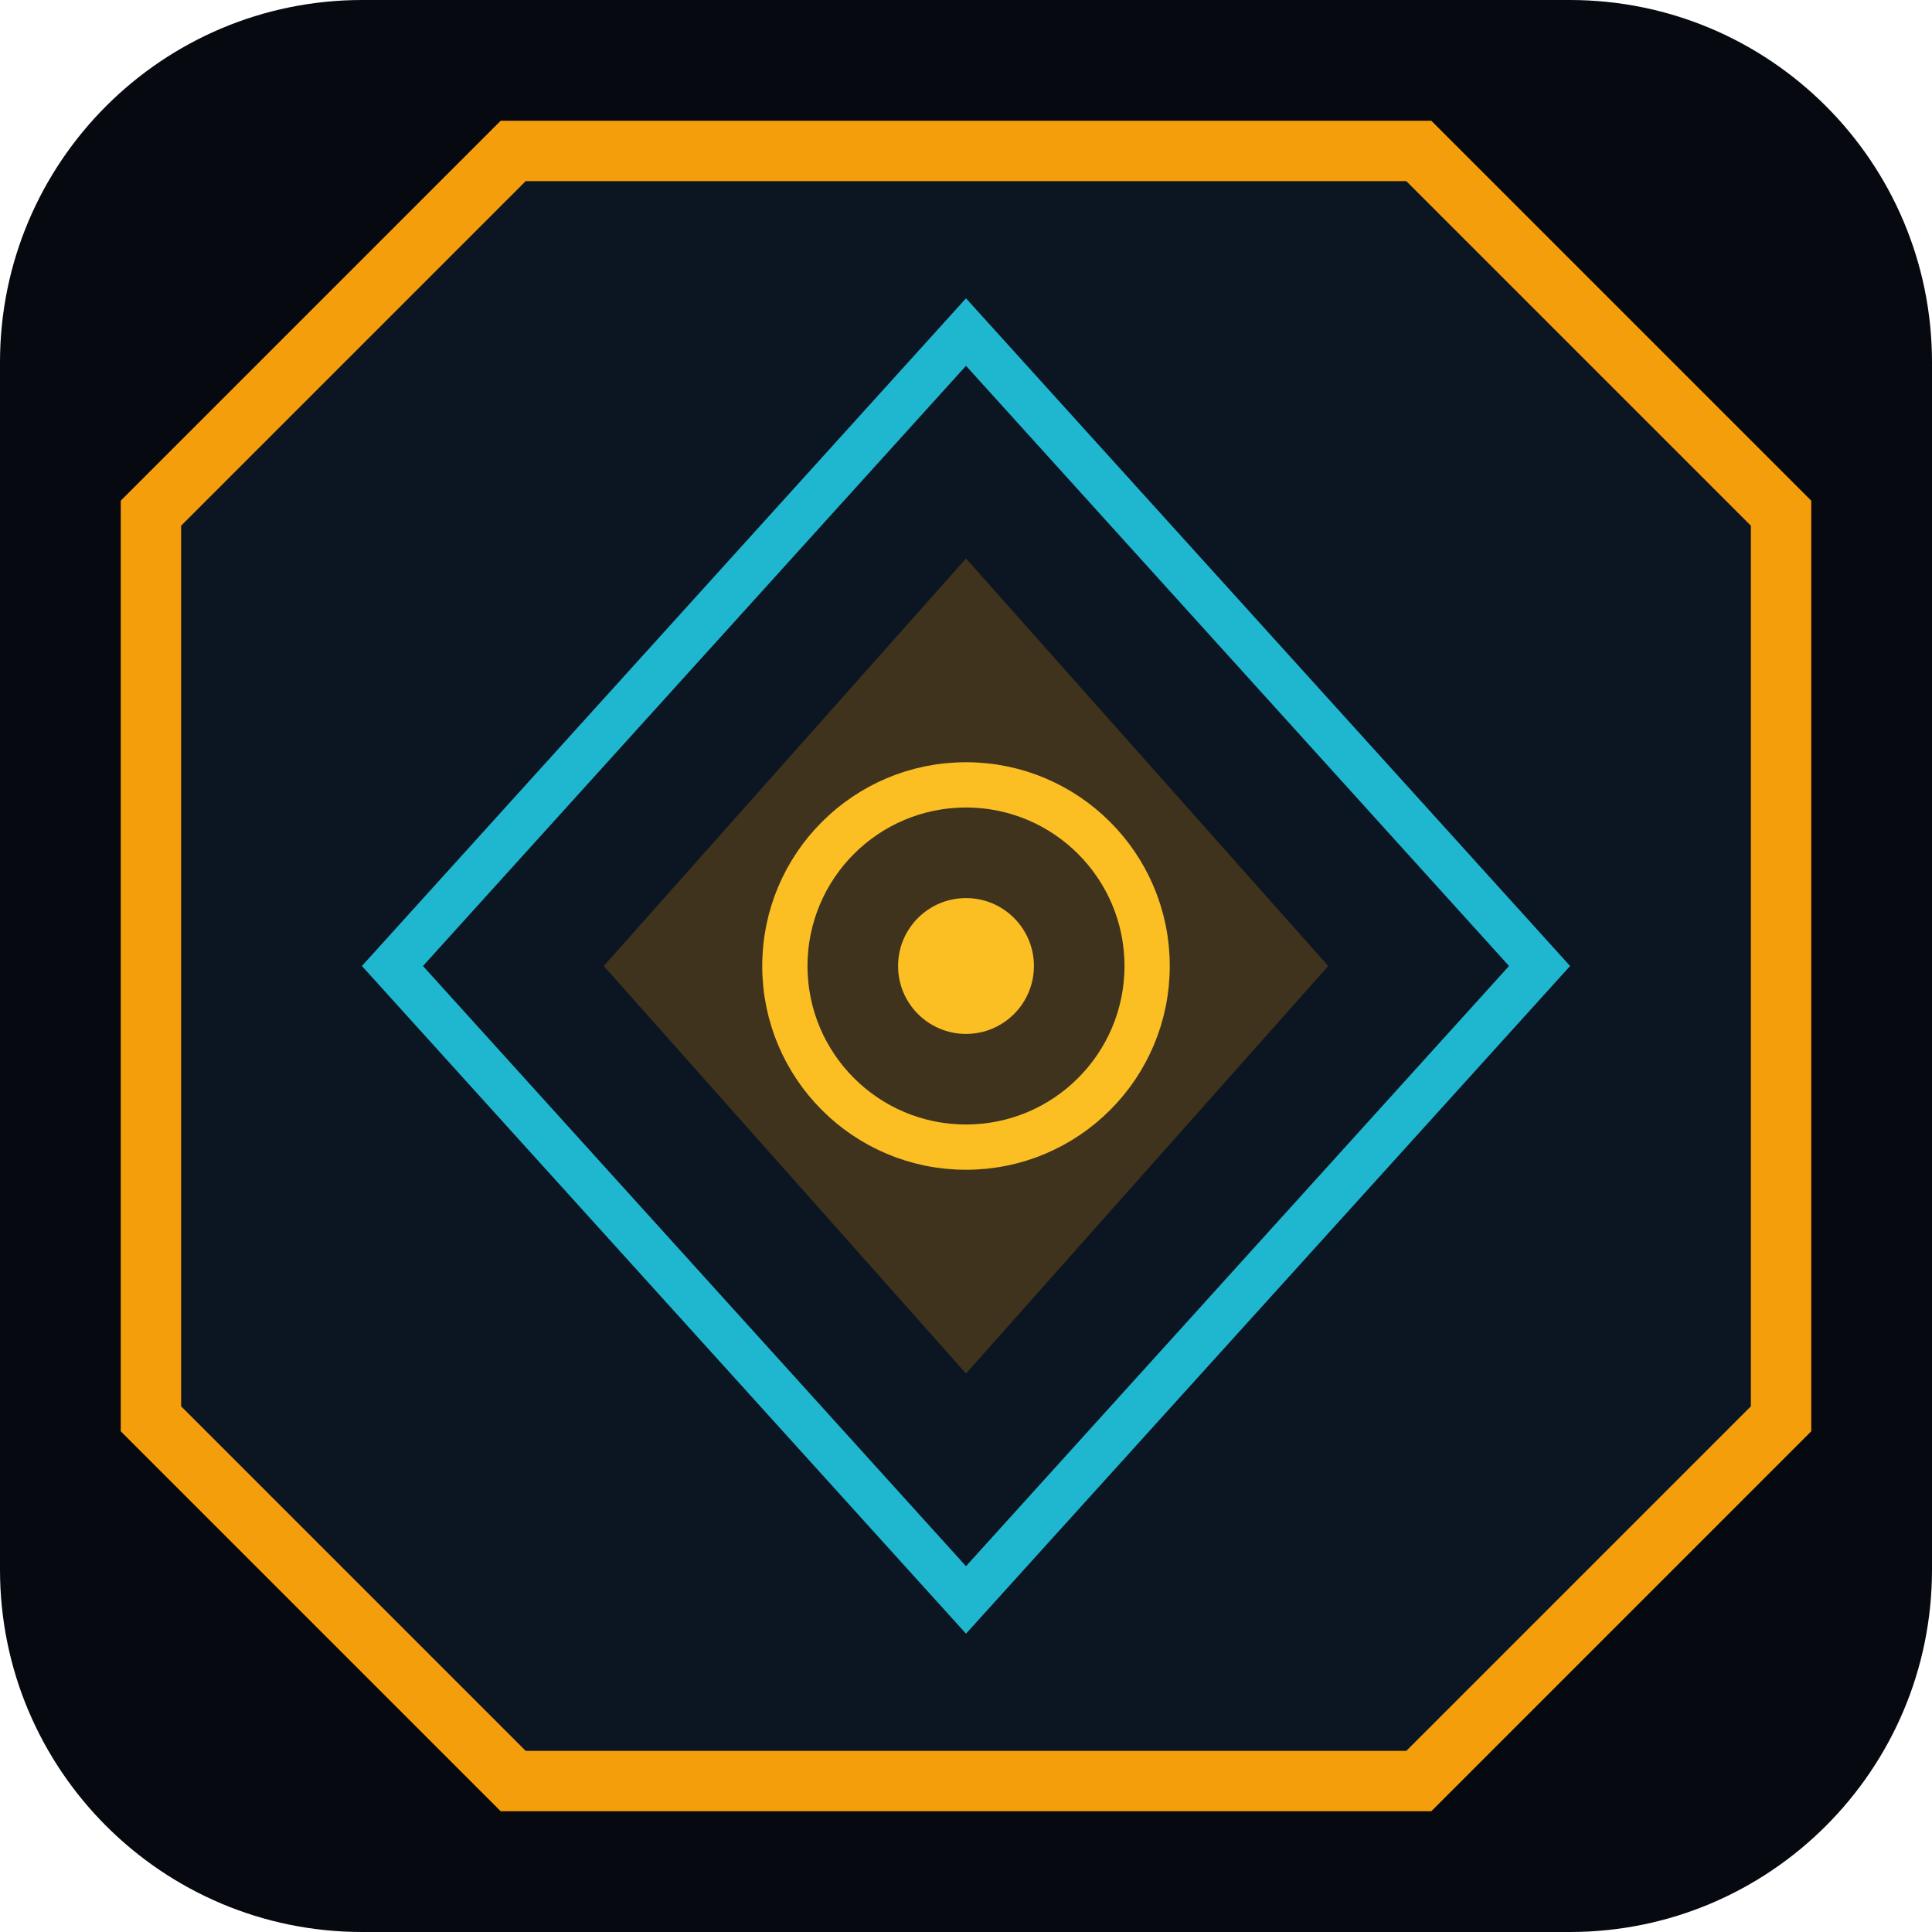
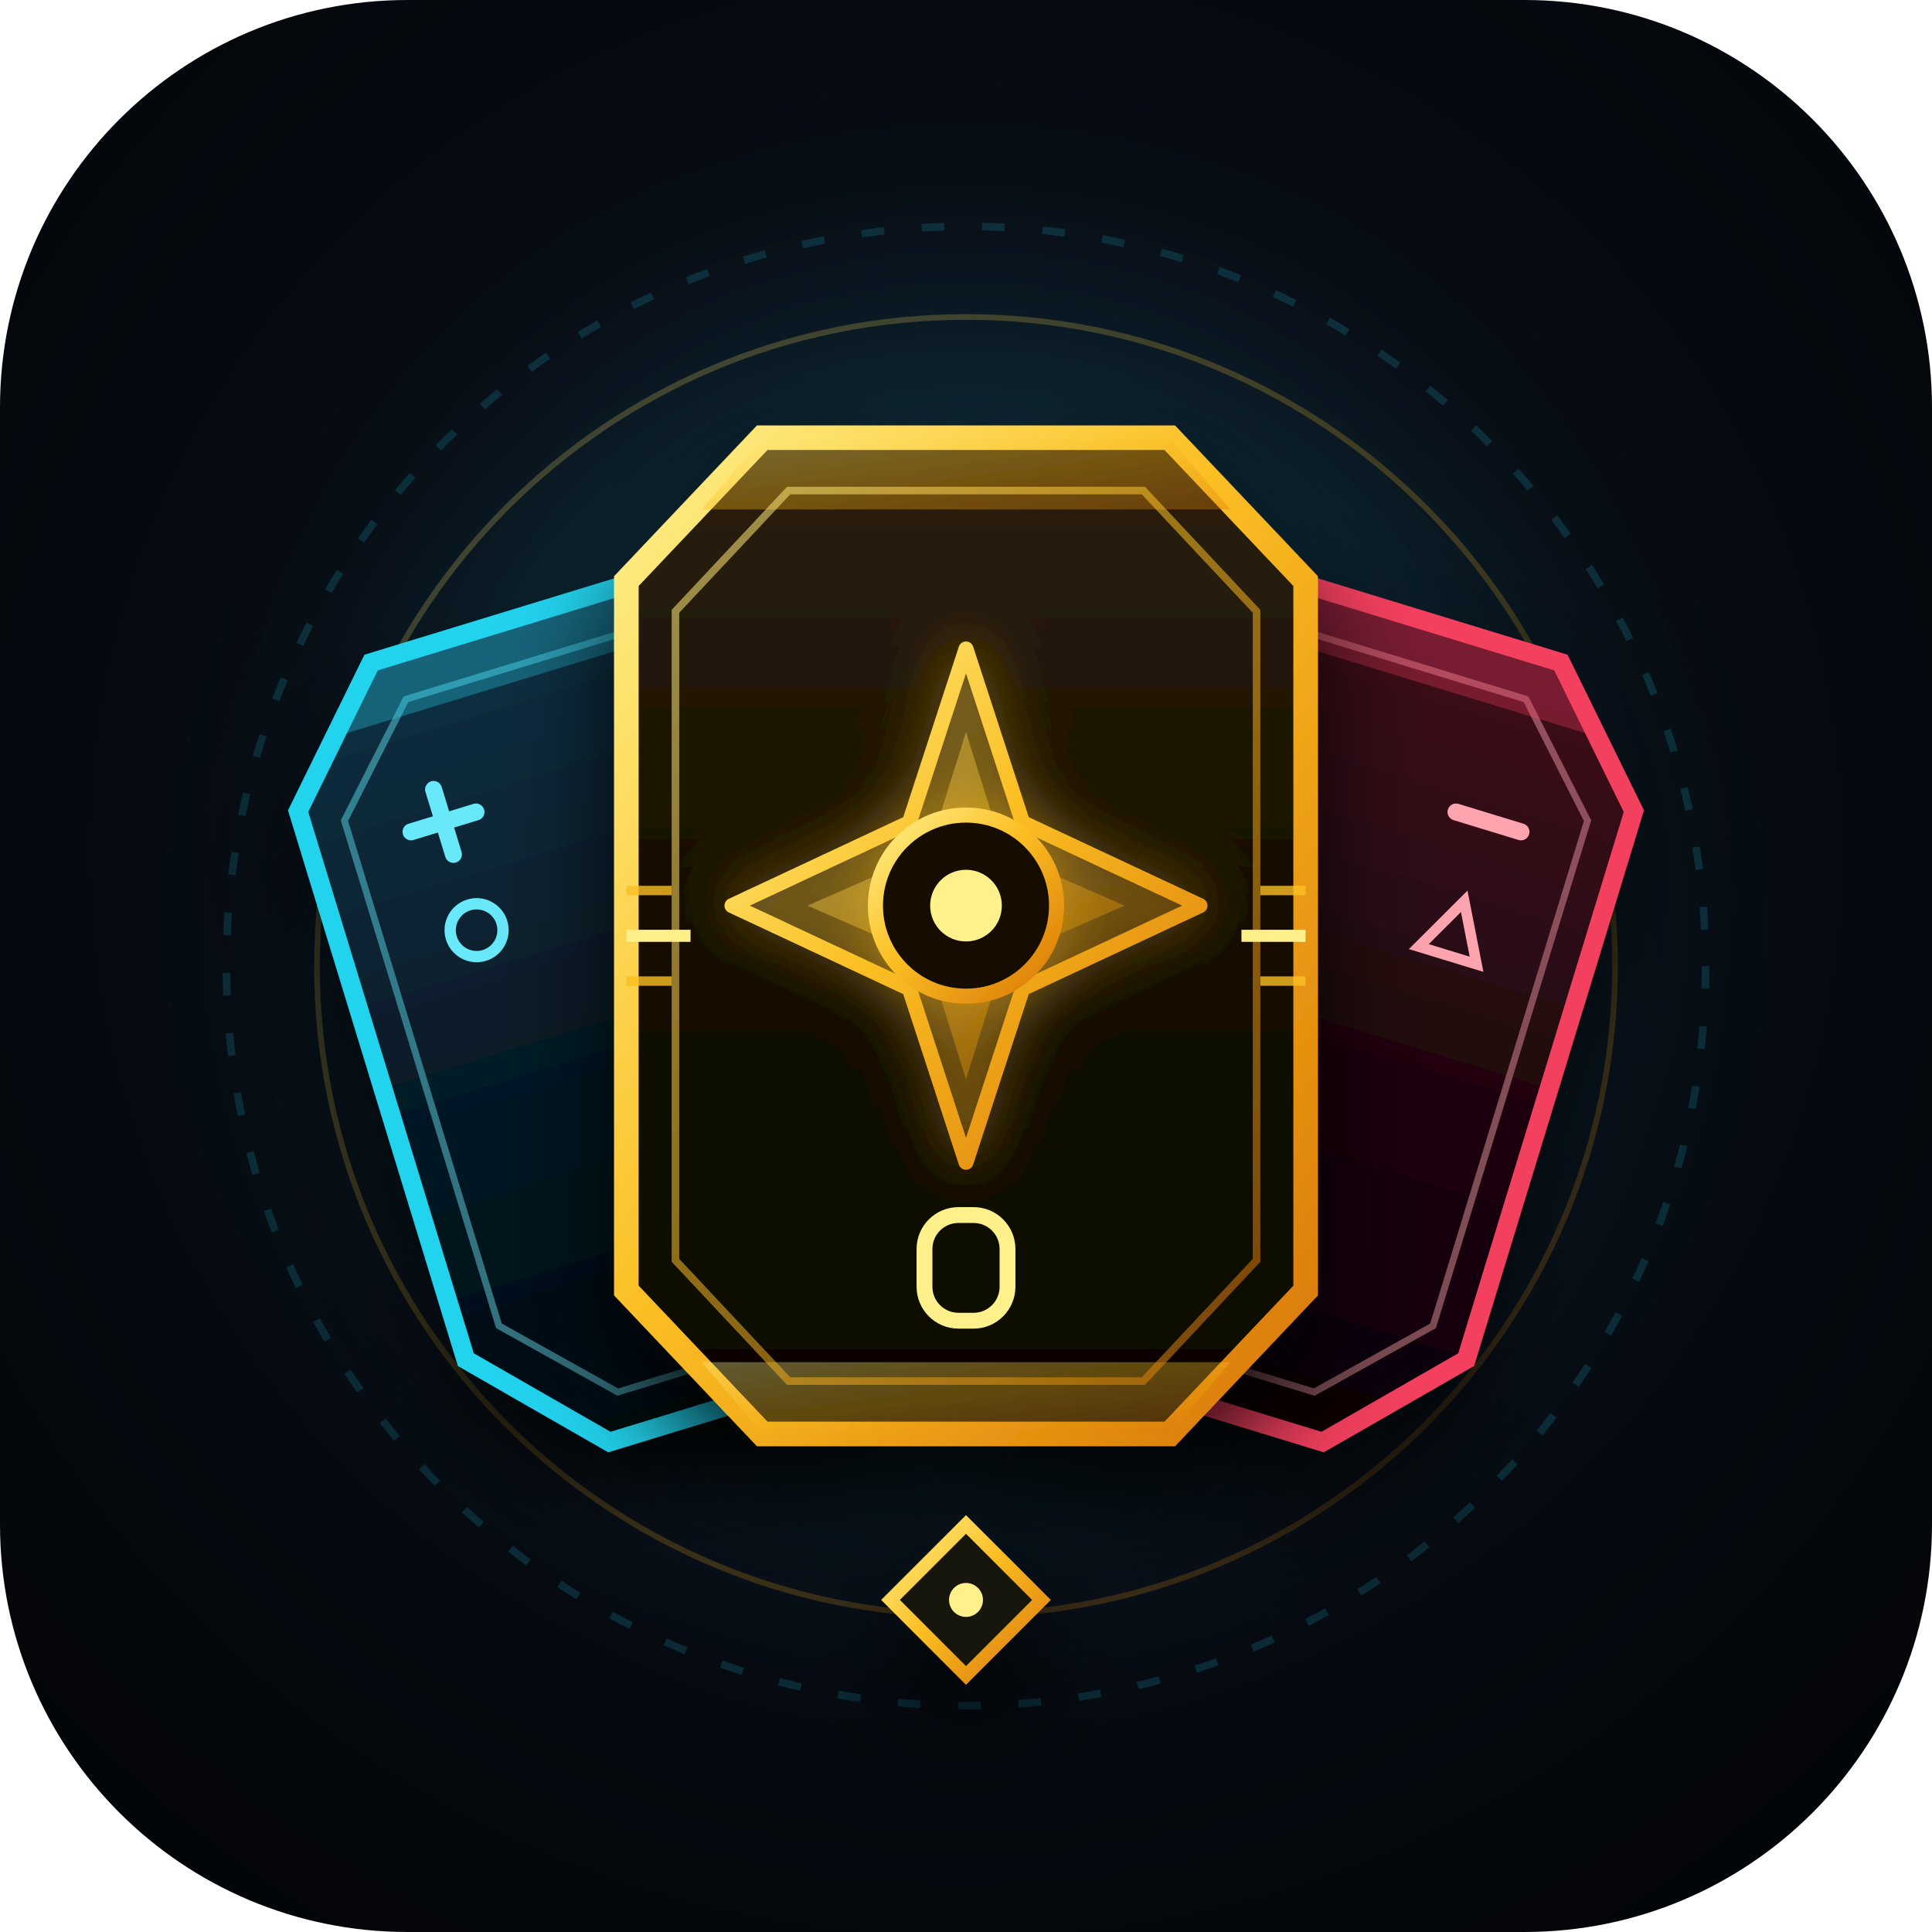
- <svg xmlns="http://www.w3.org/2000/svg" viewBox="0 0 256 256">
-   <rect width="256" height="256" rx="48" fill="#060910" />
-   <polygon points="68,20 188,20 236,68 236,188 188,236 68,236 20,188 20,68" fill="#0c1522" stroke="#f59e0b" stroke-width="8" />
-   <polygon points="128,44 204,128 128,212 52,128" fill="none" stroke="#22d3ee" stroke-width="6" opacity="0.85" />
-   <polygon points="128,74 176,128 128,182 80,128" fill="#f59e0b" opacity="0.22" />
-   <circle cx="128" cy="128" r="24" fill="none" stroke="#fbbf24" stroke-width="6" />
-   <circle cx="128" cy="128" r="9" fill="#fbbf24" />
+ <svg xmlns="http://www.w3.org/2000/svg" viewBox="0 0 512 512" width="512" height="512">
+   <defs>
+     <radialGradient id="bgGrad" cx="50%" cy="44%" r="68%">
+       <stop offset="0%" stop-color="#112031" />
+       <stop offset="52%" stop-color="#070c14" />
+       <stop offset="100%" stop-color="#030508" />
+     </radialGradient>
+     <radialGradient id="auraGrad" cx="50%" cy="48%" r="44%">
+       <stop offset="0%" stop-color="#fbbf24" stop-opacity="0.26" />
+       <stop offset="58%" stop-color="#22d3ee" stop-opacity="0.10" />
+       <stop offset="100%" stop-color="#000000" stop-opacity="0" />
+     </radialGradient>
+     <linearGradient id="posFace" x1="0%" y1="0%" x2="0%" y2="100%">
+       <stop offset="0%" stop-color="#0c3144" />
+       <stop offset="55%" stop-color="#061925" />
+       <stop offset="100%" stop-color="#030a10" />
+     </linearGradient>
+     <linearGradient id="negFace" x1="0%" y1="0%" x2="0%" y2="100%">
+       <stop offset="0%" stop-color="#3f0c1b" />
+       <stop offset="55%" stop-color="#1e060e" />
+       <stop offset="100%" stop-color="#0b0205" />
+     </linearGradient>
+     <linearGradient id="sylopFace" x1="0%" y1="0%" x2="0%" y2="100%">
+       <stop offset="0%" stop-color="#2d2009" />
+       <stop offset="50%" stop-color="#140e04" />
+       <stop offset="100%" stop-color="#070502" />
+     </linearGradient>
+     <linearGradient id="goldFoil" x1="0%" y1="0%" x2="100%" y2="100%">
+       <stop offset="0%" stop-color="#fef08a" />
+       <stop offset="45%" stop-color="#fbbf24" />
+       <stop offset="100%" stop-color="#d97706" />
+     </linearGradient>
+     <filter id="cardShadow" x="-80%" y="-60%" width="260%" height="260%">
+       <feDropShadow dx="0" dy="14" stdDeviation="14" flood-color="#000000" flood-opacity="0.82" />
+     </filter>
+     <filter id="goldGlow" x="-60%" y="-60%" width="220%" height="220%">
+       <feDropShadow dx="0" dy="0" stdDeviation="8" flood-color="#fbbf24" flood-opacity="0.55" />
+     </filter>
+   </defs>
+   <rect width="512" height="512" rx="108" fill="url(#bgGrad)" />
+   <rect width="512" height="512" rx="108" fill="url(#auraGrad)" />
+   <circle cx="256" cy="256" r="196" fill="none" stroke="#22d3ee" stroke-opacity="0.16" stroke-width="2" stroke-dasharray="6 10" />
+   <circle cx="256" cy="256" r="172" fill="none" stroke="url(#goldFoil)" stroke-opacity="0.22" stroke-width="1.5" />
+   <g transform="translate(172, 266) rotate(-17)" filter="url(#cardShadow)">
+     <polygon points="-44,-108 44,-108 74,-76 74,76 44,108 -44,108 -74,76 -74,-76" fill="url(#posFace)" stroke="#22d3ee" stroke-width="5" />
+     <polygon points="-38,-96 38,-96 63,-70 63,70 38,96 -38,96 -63,70 -63,-70" fill="none" stroke="#67e8f9" stroke-opacity="0.45" stroke-width="1.8" />
+     <polygon points="-44,-108 44,-108 56,-92 -56,-92" fill="#22d3ee" fill-opacity="0.32" />
+     <g transform="translate(-38, -62)" stroke="#67e8f9" stroke-width="4.5" stroke-linecap="round">
+       <line x1="-9" y1="0" x2="9" y2="0" />
+       <line x1="0" y1="-9" x2="0" y2="9" />
+     </g>
+     <circle cx="-38" cy="-32" r="7" fill="none" stroke="#67e8f9" stroke-width="3" />
+   </g>
+   <g transform="translate(340, 266) rotate(17)" filter="url(#cardShadow)">
+     <polygon points="-44,-108 44,-108 74,-76 74,76 44,108 -44,108 -74,76 -74,-76" fill="url(#negFace)" stroke="#f43f5e" stroke-width="5" />
+     <polygon points="-38,-96 38,-96 63,-70 63,70 38,96 -38,96 -63,70 -63,-70" fill="none" stroke="#fda4af" stroke-opacity="0.45" stroke-width="1.8" />
+     <polygon points="-44,-108 44,-108 56,-92 -56,-92" fill="#f43f5e" fill-opacity="0.32" />
+     <line x1="29" y1="-62" x2="47" y2="-62" stroke="#fda4af" stroke-width="4.5" stroke-linecap="round" />
+     <polygon points="38,-40 46,-25 30,-25" fill="none" stroke="#fda4af" stroke-width="2.8" />
+   </g>
+   <g transform="translate(256, 248)" filter="url(#cardShadow)">
+     <polygon points="-54,-132 54,-132 90,-94 90,94 54,132 -54,132 -90,94 -90,-94" fill="url(#sylopFace)" stroke="url(#goldFoil)" stroke-width="6.5" />
+     <polygon points="-54,-132 54,-132 70,-113 -70,-113" fill="url(#goldFoil)" fill-opacity="0.36" />
+     <polygon points="-70,113 70,113 54,132 -54,132" fill="url(#goldFoil)" fill-opacity="0.36" />
+     <polygon points="-47,-118 47,-118 77,-86 77,86 47,118 -47,118 -77,86 -77,-86" fill="none" stroke="url(#goldFoil)" stroke-opacity="0.55" stroke-width="2" />
+     <line x1="-90" y1="-12" x2="-78" y2="-12" stroke="#fbbf24" stroke-width="2.5" opacity="0.8" />
+     <line x1="-90" y1="0" x2="-73" y2="0" stroke="#fef08a" stroke-width="3.2" />
+     <line x1="-90" y1="12" x2="-78" y2="12" stroke="#fbbf24" stroke-width="2.5" opacity="0.8" />
+     <line x1="78" y1="-12" x2="90" y2="-12" stroke="#fbbf24" stroke-width="2.5" opacity="0.8" />
+     <line x1="73" y1="0" x2="90" y2="0" stroke="#fef08a" stroke-width="3.2" />
+     <line x1="78" y1="12" x2="90" y2="12" stroke="#fbbf24" stroke-width="2.5" opacity="0.8" />
+     <g transform="translate(0, -8)" filter="url(#goldGlow)">
+       <polygon points="0,-68 15,-22 62,0 15,22 0,68 -15,22 -62,0 -15,-22" fill="url(#goldFoil)" fill-opacity="0.22" stroke="url(#goldFoil)" stroke-width="4" stroke-linejoin="round" />
+       <polygon points="0,-46 10,-14 42,0 10,14 0,46 -10,14 -42,0 -10,-14" fill="url(#goldFoil)" fill-opacity="0.4" />
+       <circle cx="0" cy="0" r="24" fill="#120c03" stroke="url(#goldFoil)" stroke-width="4" />
+       <circle cx="0" cy="0" r="9.5" fill="#fef08a" />
+     </g>
+     <rect x="-11" y="74" width="22" height="28" rx="9" fill="none" stroke="#fef08a" stroke-width="4.2" />
+   </g>
+   <g transform="translate(256, 424)" filter="url(#cardShadow)">
+     <polygon points="0,-20 20,0 0,20 -20,0" fill="#181208" stroke="url(#goldFoil)" stroke-width="3.5" />
+     <circle cx="0" cy="0" r="4.5" fill="#fef08a" />
+   </g>
</svg>
